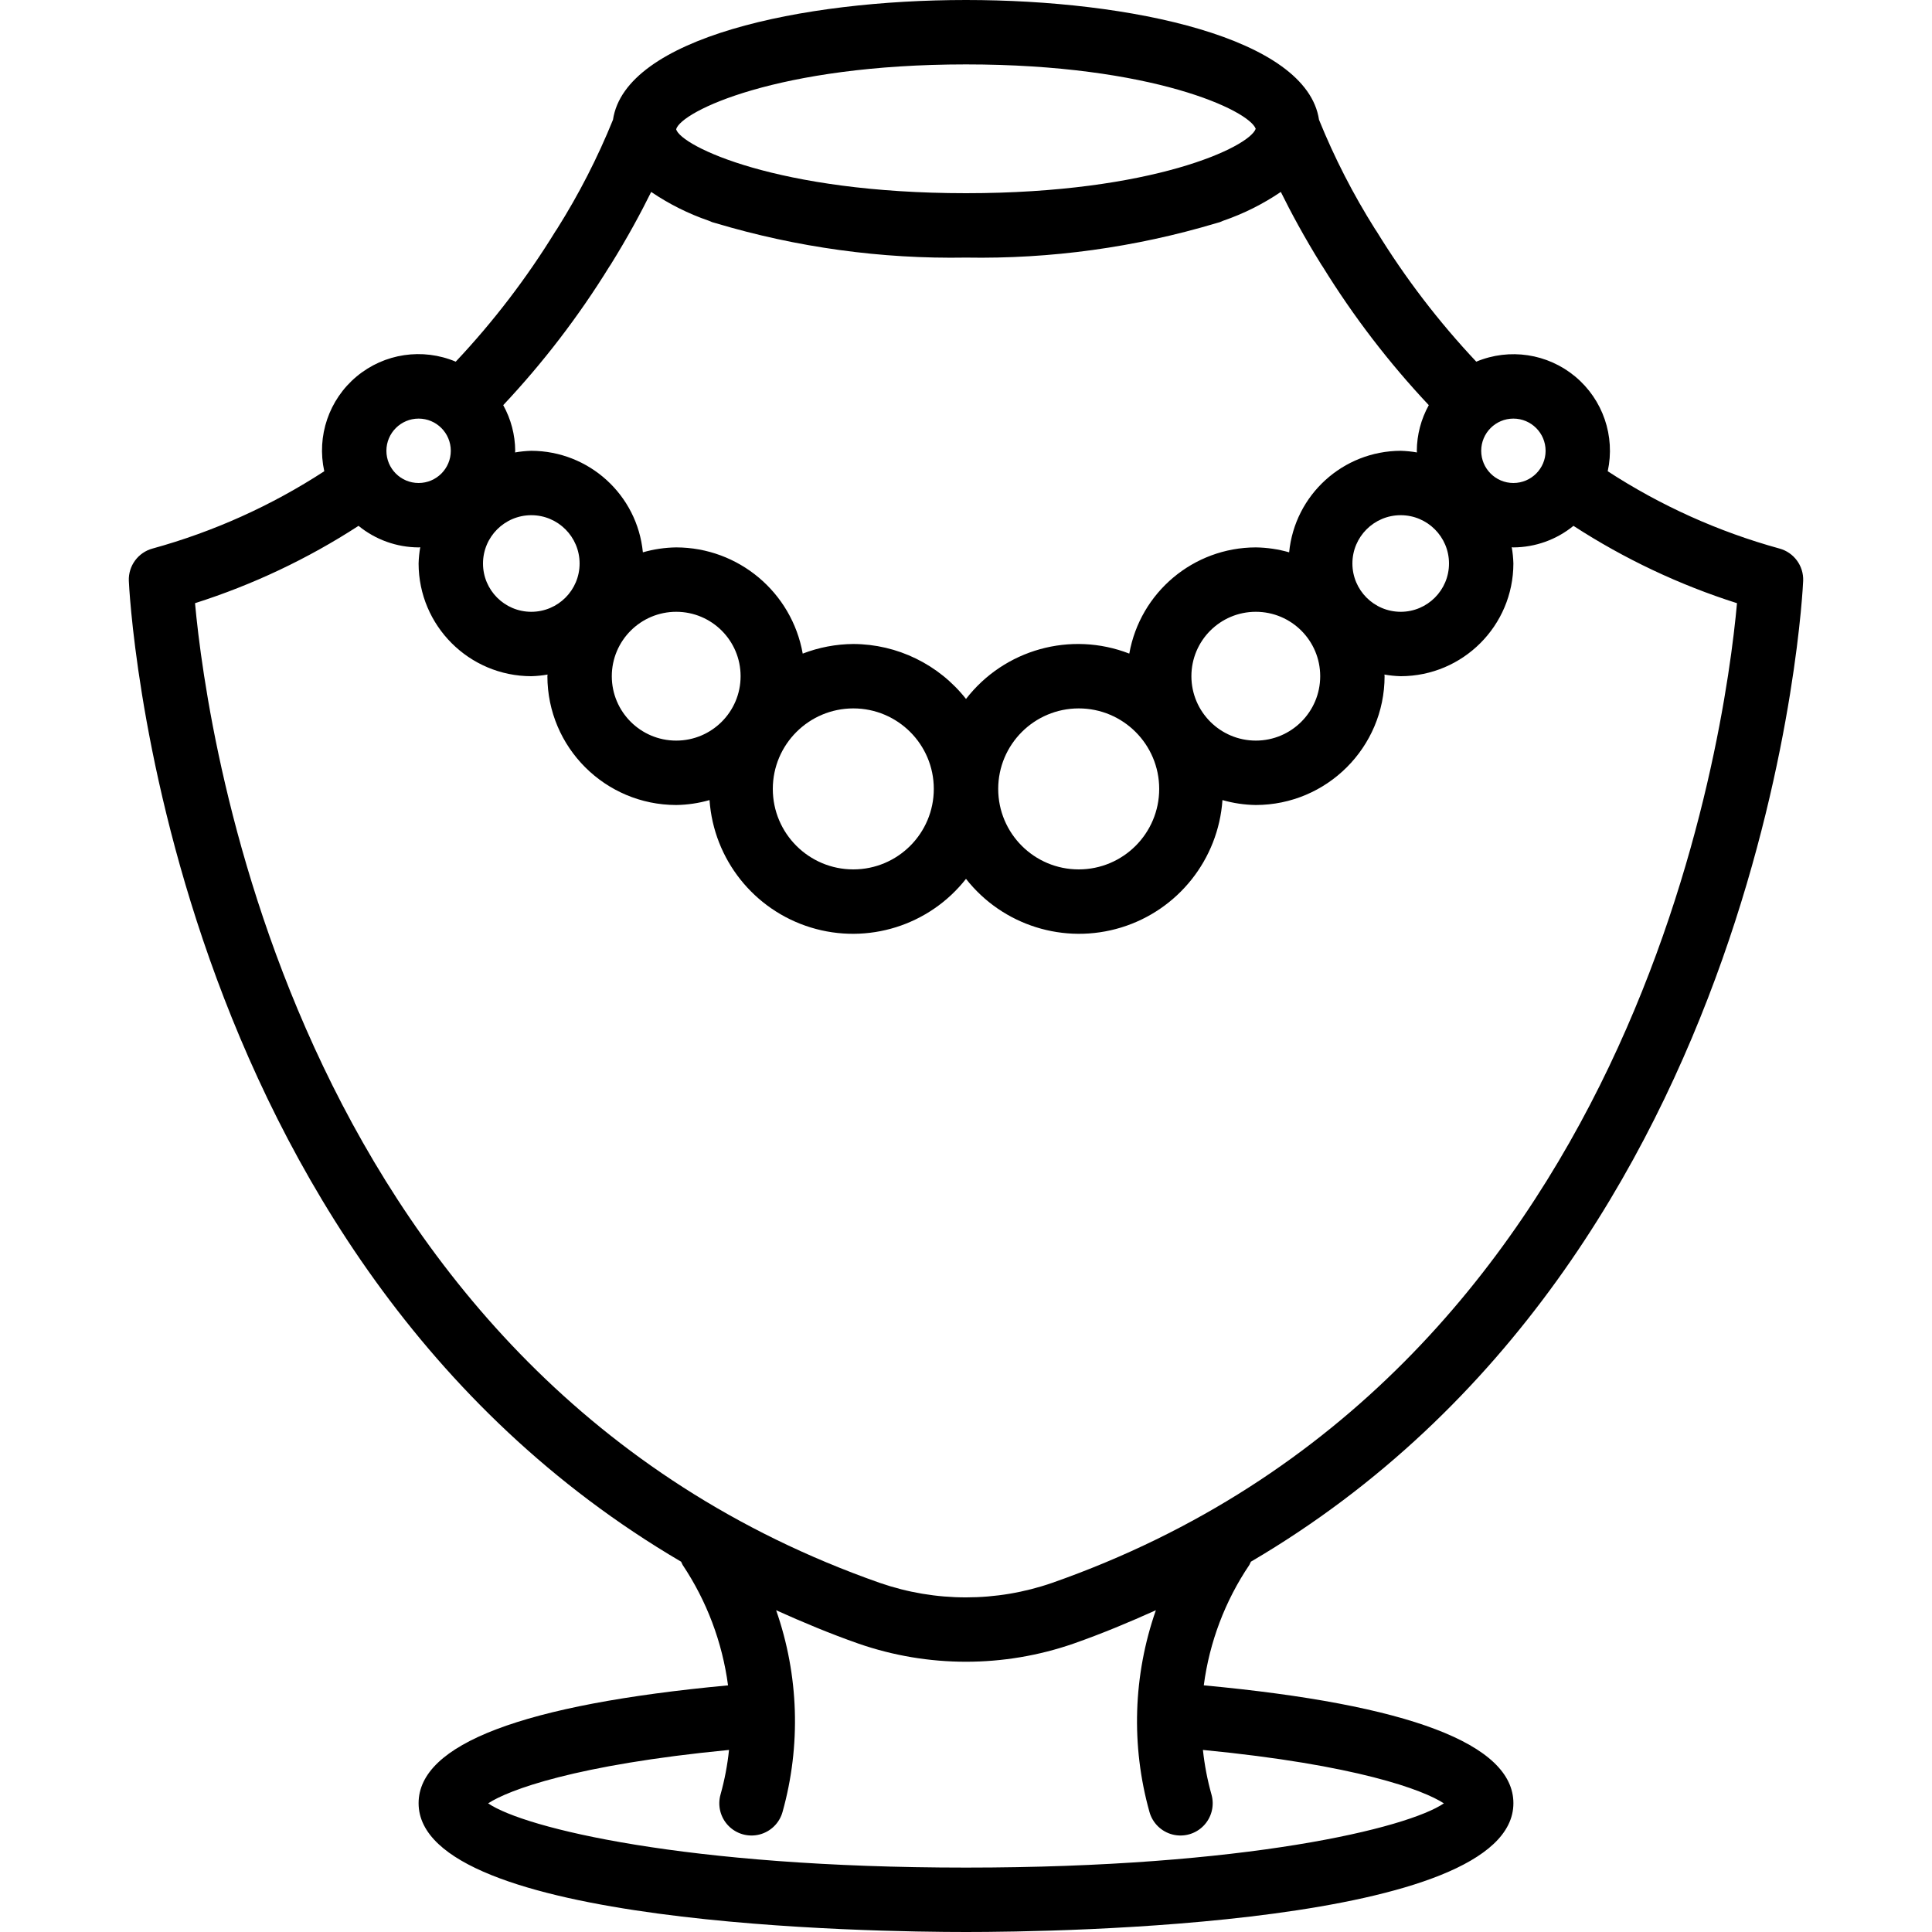
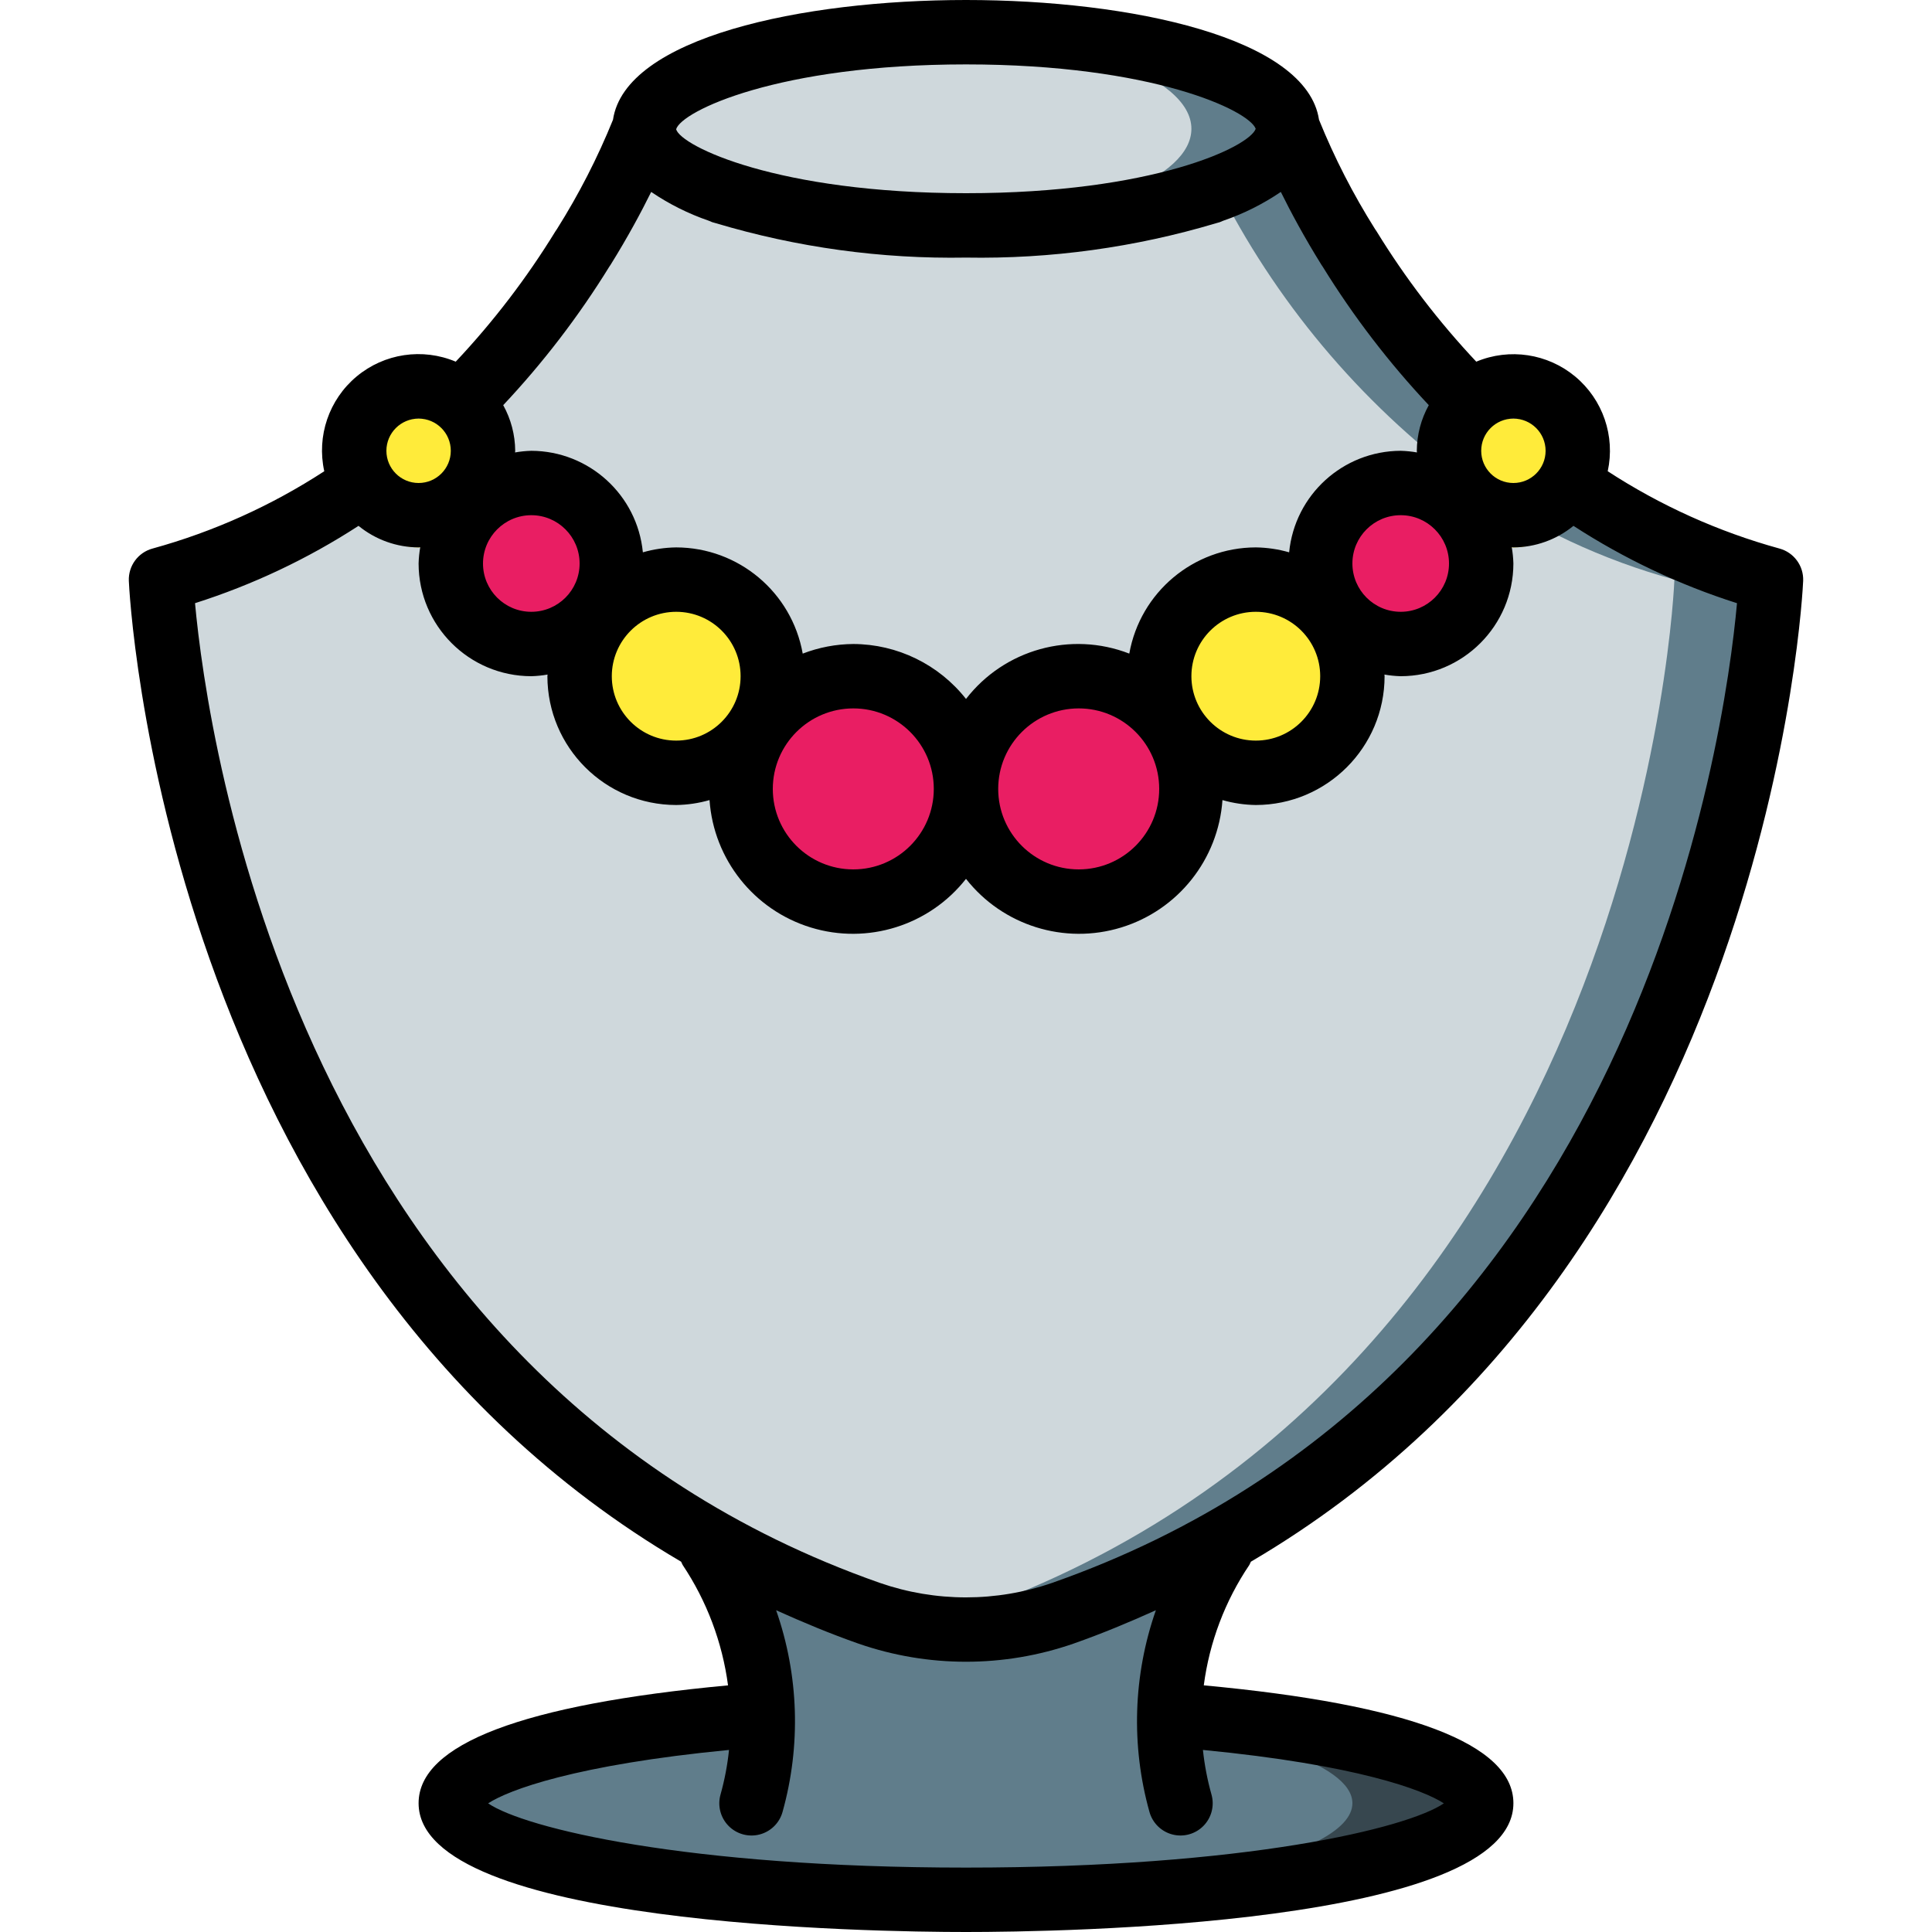
<svg xmlns="http://www.w3.org/2000/svg" version="1.1" id="Capa_1" x="0px" y="0px" viewBox="0 0 512 512" style="enable-background:new 0 0 512 512;" xml:space="preserve">
  <g>
-     <g>
-       <path d="M319.015,446.632c1.498-11.429,5.633-22.354,12.077-31.911c0.153-0.277,0.29-0.563,0.408-0.856    c138.042-80.998,146.29-257.988,146.358-259.952c0.148-3.966-2.46-7.51-6.292-8.546c-16.132-4.444-31.48-11.354-45.502-20.484    c2.033-9.314-1.285-18.985-8.608-25.089c-7.323-6.104-17.434-7.626-26.229-3.948c-9.955-10.575-18.802-22.14-26.402-34.516    c-0.142-0.229-0.292-0.45-0.45-0.667c-5.785-9.185-10.745-18.864-14.823-28.924C346.306,9.981,299.615,0,256,0    s-90.306,9.981-93.552,31.739c-4.078,10.06-9.038,19.739-14.823,28.924c-0.158,0.217-0.308,0.438-0.45,0.667    c-7.6,12.376-16.447,23.941-26.402,34.516c-8.796-3.706-18.925-2.196-26.256,3.916c-7.332,6.111-10.642,15.802-8.581,25.122    c-14.022,9.13-29.371,16.039-45.502,20.484c-3.831,1.036-6.44,4.58-6.292,8.546c0.069,1.964,8.315,178.943,146.358,259.951    c0.119,0.294,0.255,0.58,0.408,0.857c6.399,9.578,10.514,20.497,12.029,31.916c-54.387,5.073-82.004,15.561-82.004,31.23    C110.933,510.354,231.775,512,256,512s145.067-1.646,145.067-34.133C401.067,462.193,373.434,451.703,319.015,446.632z     M401.067,110.933c4.711,0.005,8.529,3.822,8.533,8.533c0,4.713-3.82,8.533-8.533,8.533s-8.533-3.82-8.533-8.533    S396.354,110.933,401.067,110.933z M384,149.333c0,7.069-5.731,12.8-12.8,12.8c-7.066-0.008-12.792-5.734-12.8-12.8    c0-7.069,5.731-12.8,12.8-12.8C378.269,136.533,384,142.264,384,149.333z M256,17.067c49.467,0,75.05,12.237,76.775,17.067    C331.05,38.963,305.467,51.2,256,51.2c-49.917,0-75.508-12.459-76.817-16.938C180.492,29.525,206.083,17.067,256,17.067z     M161.434,70.733l0.35-0.521v0.004c4.595-7.384,8.131-13.978,10.786-19.353c4.727,3.21,9.86,5.778,15.265,7.634    c0.594,0.292,1.221,0.511,1.868,0.653c21.5,6.427,43.862,9.502,66.298,9.115c22.439,0.386,44.803-2.689,66.304-9.118    c0.636-0.141,1.253-0.357,1.839-0.643c5.412-1.857,10.553-4.427,15.287-7.642c2.655,5.374,6.192,11.969,10.786,19.353v-0.004    l0.35,0.521c8.105,13.124,17.512,25.399,28.078,36.638c-2.056,3.702-3.148,7.862-3.177,12.096c0,0.149,0.042,0.287,0.044,0.436    c-1.424-0.251-2.865-0.397-4.31-0.436c-15.301,0.049-28.078,11.677-29.567,26.905c-2.874-0.825-5.844-1.263-8.833-1.305    c-16.514,0.034-30.634,11.888-33.528,28.147c-15.493-6.019-33.1-1.13-43.272,12.015c-7.211-9.158-18.21-14.521-29.867-14.562    c-4.585,0.033-9.127,0.896-13.405,2.547c-2.894-16.259-17.014-28.112-33.528-28.147c-2.989,0.041-5.96,0.48-8.833,1.305    c-1.488-15.228-14.266-26.855-29.567-26.905c-1.446,0.039-2.886,0.185-4.31,0.436c0.002-0.148,0.044-0.286,0.044-0.436    c-0.029-4.234-1.122-8.394-3.177-12.096C143.922,96.132,153.329,83.858,161.434,70.733z M349.867,179.2    c0,9.426-7.641,17.067-17.067,17.067c-9.421-0.011-17.056-7.645-17.067-17.067c0-9.426,7.641-17.067,17.067-17.067    S349.867,169.774,349.867,179.2z M307.2,209.067c0,11.782-9.551,21.333-21.333,21.333c-11.782,0-21.333-9.551-21.333-21.333    c0.012-11.777,9.556-21.321,21.333-21.333C297.649,187.733,307.2,197.285,307.2,209.067z M247.467,209.067    c0,11.782-9.551,21.333-21.333,21.333c-11.782,0-21.333-9.551-21.333-21.333c0.012-11.777,9.556-21.321,21.333-21.333    C237.916,187.733,247.467,197.285,247.467,209.067z M196.267,179.2c0,9.426-7.641,17.067-17.067,17.067    s-17.067-7.641-17.067-17.067c0.011-9.421,7.646-17.056,17.067-17.067C188.626,162.133,196.267,169.774,196.267,179.2z     M140.8,136.533c7.069,0,12.8,5.731,12.8,12.8c0,7.069-5.731,12.8-12.8,12.8s-12.8-5.731-12.8-12.8    C128.008,142.267,133.734,136.541,140.8,136.533z M110.933,110.933c4.713,0,8.533,3.82,8.533,8.533s-3.82,8.533-8.533,8.533    c-4.713,0-8.533-3.82-8.533-8.533C102.405,114.756,106.223,110.938,110.933,110.933z M51.683,159.85    c15.294-4.865,29.868-11.758,43.331-20.494c4.496,3.67,10.115,5.686,15.919,5.711c0.15,0,0.287-0.042,0.435-0.044    c-0.25,1.424-0.396,2.865-0.435,4.311c0.02,16.487,13.38,29.847,29.867,29.867c1.446-0.039,2.886-0.185,4.31-0.436    c-0.002,0.149-0.044,0.286-0.044,0.436c0.02,18.843,15.29,34.113,34.133,34.133c2.989-0.041,5.96-0.48,8.833-1.305    c1.101,15.716,11.76,29.133,26.82,33.759c15.06,4.626,31.413-0.495,41.146-12.883c9.733,12.388,26.086,17.508,41.146,12.883    c15.06-4.626,25.72-18.043,26.82-33.759c2.874,0.825,5.844,1.263,8.833,1.305c18.843-0.02,34.113-15.29,34.133-34.133    c0-0.15-0.042-0.287-0.044-0.436c1.424,0.251,2.865,0.397,4.31,0.436c16.487-0.02,29.847-13.38,29.867-29.867    c-0.039-1.446-0.185-2.887-0.435-4.311c0.148,0.003,0.285,0.044,0.435,0.044c5.804-0.025,11.424-2.041,15.92-5.711    c13.465,8.738,28.041,15.631,43.339,20.495c-3.225,35.575-26.667,205.279-181.45,259.613c-14.81,5.144-30.921,5.147-45.733,0.009    C78.567,365.208,54.95,195.438,51.683,159.85z M256,494.933c-74.283,0-117.017-10.471-126.642-17.025    c5.395-3.534,23.085-10.209,63.839-14.156c-0.413,3.992-1.165,7.941-2.247,11.806c-0.837,2.94-0.038,6.102,2.094,8.292    c2.132,2.19,5.273,3.072,8.234,2.313s5.29-3.043,6.106-5.988c4.914-17.57,4.321-36.224-1.701-53.445    c7.02,3.164,14.22,6.18,21.826,8.849c18.461,6.403,38.541,6.4,57-0.008c7.6-2.668,14.794-5.682,21.81-8.842    c-6.023,17.222-6.617,35.876-1.702,53.446c0.816,2.945,3.145,5.23,6.106,5.988c2.961,0.759,6.101-0.123,8.234-2.313    c2.132-2.19,2.931-5.352,2.094-8.292c-1.084-3.865-1.841-7.815-2.263-11.807c40.765,3.946,58.458,10.622,63.854,14.157    C373.017,484.463,330.283,494.933,256,494.933z" />
+     <g transform="translate(1 1)">
+       <path style="fill:#37474F;" d="M308.931,453.4c48.555,3.84,82.603,12.885,82.603,23.467c0,14.165-61.099,25.6-136.533,25.6    s-136.533-11.435-136.533-25.6c0-10.581,34.048-19.627,82.603-23.467H308.931z" />
+       <g>
+         <path style="fill:#607D8B;" d="M287.704,453.4c40.968,3.84,69.696,12.885,69.696,23.467c0,14.165-51.552,25.6-115.2,25.6     S127,491.032,127,476.867c0-10.581,28.728-19.627,69.696-23.467H287.704z" />
+         <path style="fill:#607D8B;" d="M323.267,404.333c-11.608,18.439-16.406,40.356-13.563,61.959     c0.474,2.543-0.176,5.166-1.782,7.194c-1.606,2.027-4.011,3.26-6.595,3.381h-92.653c-2.584-0.12-4.989-1.353-6.595-3.381     c-1.606-2.027-2.256-4.651-1.782-7.194c2.843-21.603-1.955-43.52-13.563-61.959H323.267z" />
+         <path style="fill:#607D8B;" d="M468.333,152.6c0,0-7.765,210.773-187.648,273.92c-12.283,4.343-25.476,5.46-38.315,3.243     c-0.085,0-0.256,0.085-0.341,0c-4.327-0.698-8.582-1.783-12.715-3.243C49.432,363.373,41.667,152.6,41.667,152.6     c18.981-5.186,36.933-13.584,53.077-24.832c5.338-3.595,10.44-7.529,15.275-11.776c26.097-22.567,46.529-50.949,59.648-82.859     h170.667c13.119,31.91,33.551,60.291,59.648,82.859c4.835,4.247,9.937,8.181,15.275,11.776     C431.401,139.016,449.353,147.414,468.333,152.6z" />
+       </g>
+       <path style="fill:#CFD8DC;" d="M442.733,152.6c0,0-7.765,210.773-187.648,273.92c-4.133,1.46-8.388,2.545-12.715,3.243    c-0.085,0-0.256,0.085-0.341,0c-4.327-0.698-8.582-1.783-12.715-3.243C49.432,363.373,41.667,152.6,41.667,152.6    c18.981-5.186,36.933-13.584,53.077-24.832c5.338-3.595,10.44-7.529,15.275-11.776c26.097-22.567,46.529-50.949,59.648-82.859    h145.067c13.119,31.91,33.551,60.291,59.648,82.859c4.835,4.247,9.937,8.181,15.275,11.776    C405.801,139.016,423.753,147.414,442.733,152.6z" />
+       <path style="fill:#607D8B;" d="M340.333,33.133c0,6.485-7.936,12.373-21.077,16.896h-0.085    c-20.815,6.184-42.46,9.119-64.171,8.704c-47.104,0-85.333-11.435-85.333-25.6s38.229-25.6,85.333-25.6    S340.333,18.968,340.333,33.133z" />
+       <path style="fill:#CFD8DC;" d="M314.733,33.133c0,6.485-6.746,12.373-17.916,16.896h-0.073c-17.512,6.152-35.988,9.1-54.545,8.704    c-40.038,0-72.533-11.435-72.533-25.6s32.495-25.6,72.533-25.6S314.733,18.968,314.733,33.133z" />
+       <circle style="fill:#FFEB3A;" cx="109.933" cy="127" r="17.067" />
+       <circle style="fill:#E91E63;" cx="139.8" cy="150.825" r="21.333" />
+       <g>
+         <circle style="fill:#FFEB3A;" cx="178.2" cy="178.2" r="25.6" />
+         <circle style="fill:#FFEB3A;" cx="400.067" cy="127" r="17.067" />
+       </g>
+       <circle style="fill:#E91E63;" cx="370.2" cy="150.825" r="21.333" />
+       <circle style="fill:#FFEB3A;" cx="331.8" cy="178.2" r="25.6" />
+       <g>
+         <circle style="fill:#E91E63;" cx="225.133" cy="208.067" r="29.867" />
+         <circle style="fill:#E91E63;" cx="284.867" cy="208.067" r="29.867" />
+       </g>
    </g>
+     <path d="M331.5,413.865c138.042-80.998,146.29-257.988,146.358-259.952c0.148-3.966-2.46-7.51-6.292-8.546   c-16.132-4.444-31.48-11.354-45.502-20.484c2.033-9.314-1.285-18.985-8.608-25.089c-7.323-6.104-17.434-7.626-26.229-3.948   c-9.955-10.575-18.802-22.14-26.402-34.516c-0.142-0.229-0.292-0.45-0.45-0.667c-5.785-9.185-10.745-18.864-14.823-28.924   C346.306,9.981,299.615,0,256,0s-90.306,9.981-93.552,31.739c-4.078,10.06-9.038,19.739-14.823,28.924   c-0.158,0.217-0.308,0.438-0.45,0.667c-7.6,12.376-16.447,23.941-26.402,34.516c-8.796-3.706-18.925-2.196-26.257,3.916   c-7.332,6.111-10.642,15.802-8.581,25.122c-14.022,9.13-29.371,16.039-45.502,20.484c-3.831,1.036-6.44,4.58-6.292,8.546   c0.069,1.964,8.315,178.943,146.358,259.951c0.119,0.294,0.255,0.58,0.408,0.857c6.399,9.578,10.514,20.497,12.029,31.916   c-54.387,5.073-82.004,15.561-82.004,31.23C110.933,510.354,231.775,512,256,512c24.225,0,145.067-1.646,145.067-34.133   c0-15.673-27.633-26.163-82.052-31.234c1.498-11.429,5.633-22.354,12.077-31.911C331.245,414.444,331.381,414.158,331.5,413.865z    M409.6,119.467c0,4.713-3.821,8.533-8.533,8.533s-8.533-3.821-8.533-8.533c0-4.713,3.82-8.533,8.533-8.533   C405.778,110.938,409.595,114.756,409.6,119.467z M140.8,136.533c7.069,0,12.8,5.731,12.8,12.8c0,7.069-5.731,12.8-12.8,12.8   c-7.069,0-12.8-5.731-12.8-12.8C128.008,142.267,133.734,136.541,140.8,136.533z M179.2,162.133   c9.426,0,17.067,7.641,17.067,17.067c0,9.426-7.641,17.067-17.067,17.067c-9.426,0-17.067-7.641-17.067-17.067   C162.144,169.779,169.779,162.144,179.2,162.133z M226.133,187.733c11.782,0,21.333,9.551,21.333,21.333   c0,11.782-9.551,21.333-21.333,21.333c-11.782,0-21.333-9.551-21.333-21.333C204.813,197.29,214.357,187.746,226.133,187.733z    M226.133,170.667c-4.585,0.033-9.127,0.896-13.405,2.547c-2.894-16.259-17.014-28.112-33.528-28.147   c-2.989,0.041-5.96,0.48-8.833,1.305c-1.488-15.228-14.266-26.855-29.567-26.905c-1.446,0.039-2.886,0.185-4.31,0.436   c0.002-0.148,0.044-0.286,0.044-0.436c-0.029-4.234-1.122-8.394-3.177-12.096c10.566-11.239,19.972-23.513,28.077-36.638   l0.35-0.521v0.004c4.595-7.384,8.131-13.978,10.786-19.353c4.727,3.21,9.86,5.778,15.265,7.634   c0.594,0.292,1.221,0.511,1.868,0.653c21.5,6.427,43.862,9.502,66.298,9.115c22.439,0.386,44.803-2.689,66.304-9.118   c0.636-0.141,1.253-0.357,1.839-0.643c5.412-1.857,10.553-4.427,15.287-7.642c2.655,5.374,6.192,11.969,10.786,19.353v-0.004   l0.35,0.521c8.105,13.124,17.512,25.399,28.078,36.638c-2.056,3.702-3.148,7.862-3.177,12.096c0,0.149,0.042,0.287,0.044,0.436   c-1.424-0.251-2.865-0.397-4.31-0.436c-15.301,0.049-28.078,11.677-29.567,26.905c-2.874-0.825-5.844-1.263-8.833-1.305   c-16.514,0.034-30.634,11.888-33.528,28.147c-15.493-6.019-33.1-1.13-43.272,12.015   C248.789,176.071,237.79,170.708,226.133,170.667z M285.867,187.733c11.782,0,21.333,9.551,21.333,21.333   c0,11.782-9.551,21.333-21.333,21.333c-11.782,0-21.333-9.551-21.333-21.333C264.546,197.29,274.09,187.746,285.867,187.733z    M315.733,179.2c0-9.426,7.641-17.067,17.067-17.067s17.067,7.641,17.067,17.067c0,9.426-7.641,17.067-17.067,17.067   C323.379,196.256,315.744,188.621,315.733,179.2z M358.4,149.333c0-7.069,5.731-12.8,12.8-12.8c7.069,0,12.8,5.731,12.8,12.8   c0,7.069-5.731,12.8-12.8,12.8C364.134,162.126,358.408,156.399,358.4,149.333z M256,17.067c49.467,0,75.05,12.237,76.775,17.067   C331.05,38.963,305.467,51.2,256,51.2c-49.917,0-75.508-12.459-76.817-16.937C180.492,29.525,206.083,17.067,256,17.067z    M110.933,110.933c4.713,0,8.533,3.821,8.533,8.533c0,4.713-3.82,8.533-8.533,8.533c-4.713,0-8.533-3.821-8.533-8.533   C102.405,114.756,106.223,110.938,110.933,110.933z M51.683,159.85c15.294-4.865,29.868-11.758,43.331-20.494   c4.496,3.67,10.115,5.686,15.919,5.711c0.15,0,0.287-0.042,0.435-0.044c-0.25,1.424-0.396,2.865-0.435,4.311   c0.02,16.487,13.38,29.847,29.867,29.867c1.446-0.039,2.886-0.185,4.31-0.436c-0.002,0.149-0.044,0.286-0.044,0.436   c0.02,18.843,15.29,34.113,34.133,34.133c2.989-0.041,5.96-0.48,8.833-1.305c1.101,15.716,11.76,29.133,26.82,33.759   s31.413-0.495,41.146-12.883c9.733,12.388,26.086,17.508,41.146,12.883c15.06-4.626,25.72-18.043,26.82-33.759   c2.874,0.825,5.844,1.263,8.833,1.305c18.843-0.02,34.113-15.29,34.133-34.133c0-0.15-0.042-0.287-0.044-0.436   c1.424,0.251,2.865,0.397,4.31,0.436c16.487-0.02,29.847-13.38,29.867-29.867c-0.039-1.446-0.185-2.887-0.435-4.311   c0.148,0.003,0.285,0.044,0.435,0.044c5.804-0.025,11.424-2.041,15.92-5.711c13.465,8.738,28.041,15.631,43.339,20.495   c-3.225,35.575-26.667,205.279-181.45,259.613c-14.81,5.144-30.921,5.147-45.733,0.009C78.567,365.208,54.95,195.438,51.683,159.85   z M256,494.933c-74.283,0-117.017-10.471-126.642-17.025c5.395-3.534,23.085-10.209,63.839-14.156   c-0.413,3.992-1.165,7.941-2.247,11.806c-0.837,2.94-0.038,6.102,2.094,8.292c2.132,2.19,5.273,3.072,8.234,2.313   c2.961-0.759,5.29-3.043,6.106-5.988c4.914-17.57,4.321-36.224-1.701-53.445c7.02,3.164,14.22,6.18,21.826,8.849   c18.461,6.403,38.541,6.4,57-0.009c7.6-2.668,14.794-5.682,21.81-8.842c-6.023,17.222-6.617,35.876-1.702,53.446   c0.816,2.945,3.145,5.23,6.106,5.988s6.101-0.123,8.234-2.313c2.132-2.19,2.931-5.352,2.094-8.292   c-1.084-3.865-1.841-7.815-2.263-11.807c40.765,3.946,58.458,10.622,63.854,14.157C373.017,484.463,330.283,494.933,256,494.933z" />
  </g>
  <g>
</g>
  <g>
</g>
  <g>
</g>
  <g>
</g>
  <g>
</g>
  <g>
</g>
  <g>
</g>
  <g>
</g>
  <g>
</g>
  <g>
</g>
  <g>
</g>
  <g>
</g>
  <g>
</g>
  <g>
</g>
  <g>
</g>
</svg>
